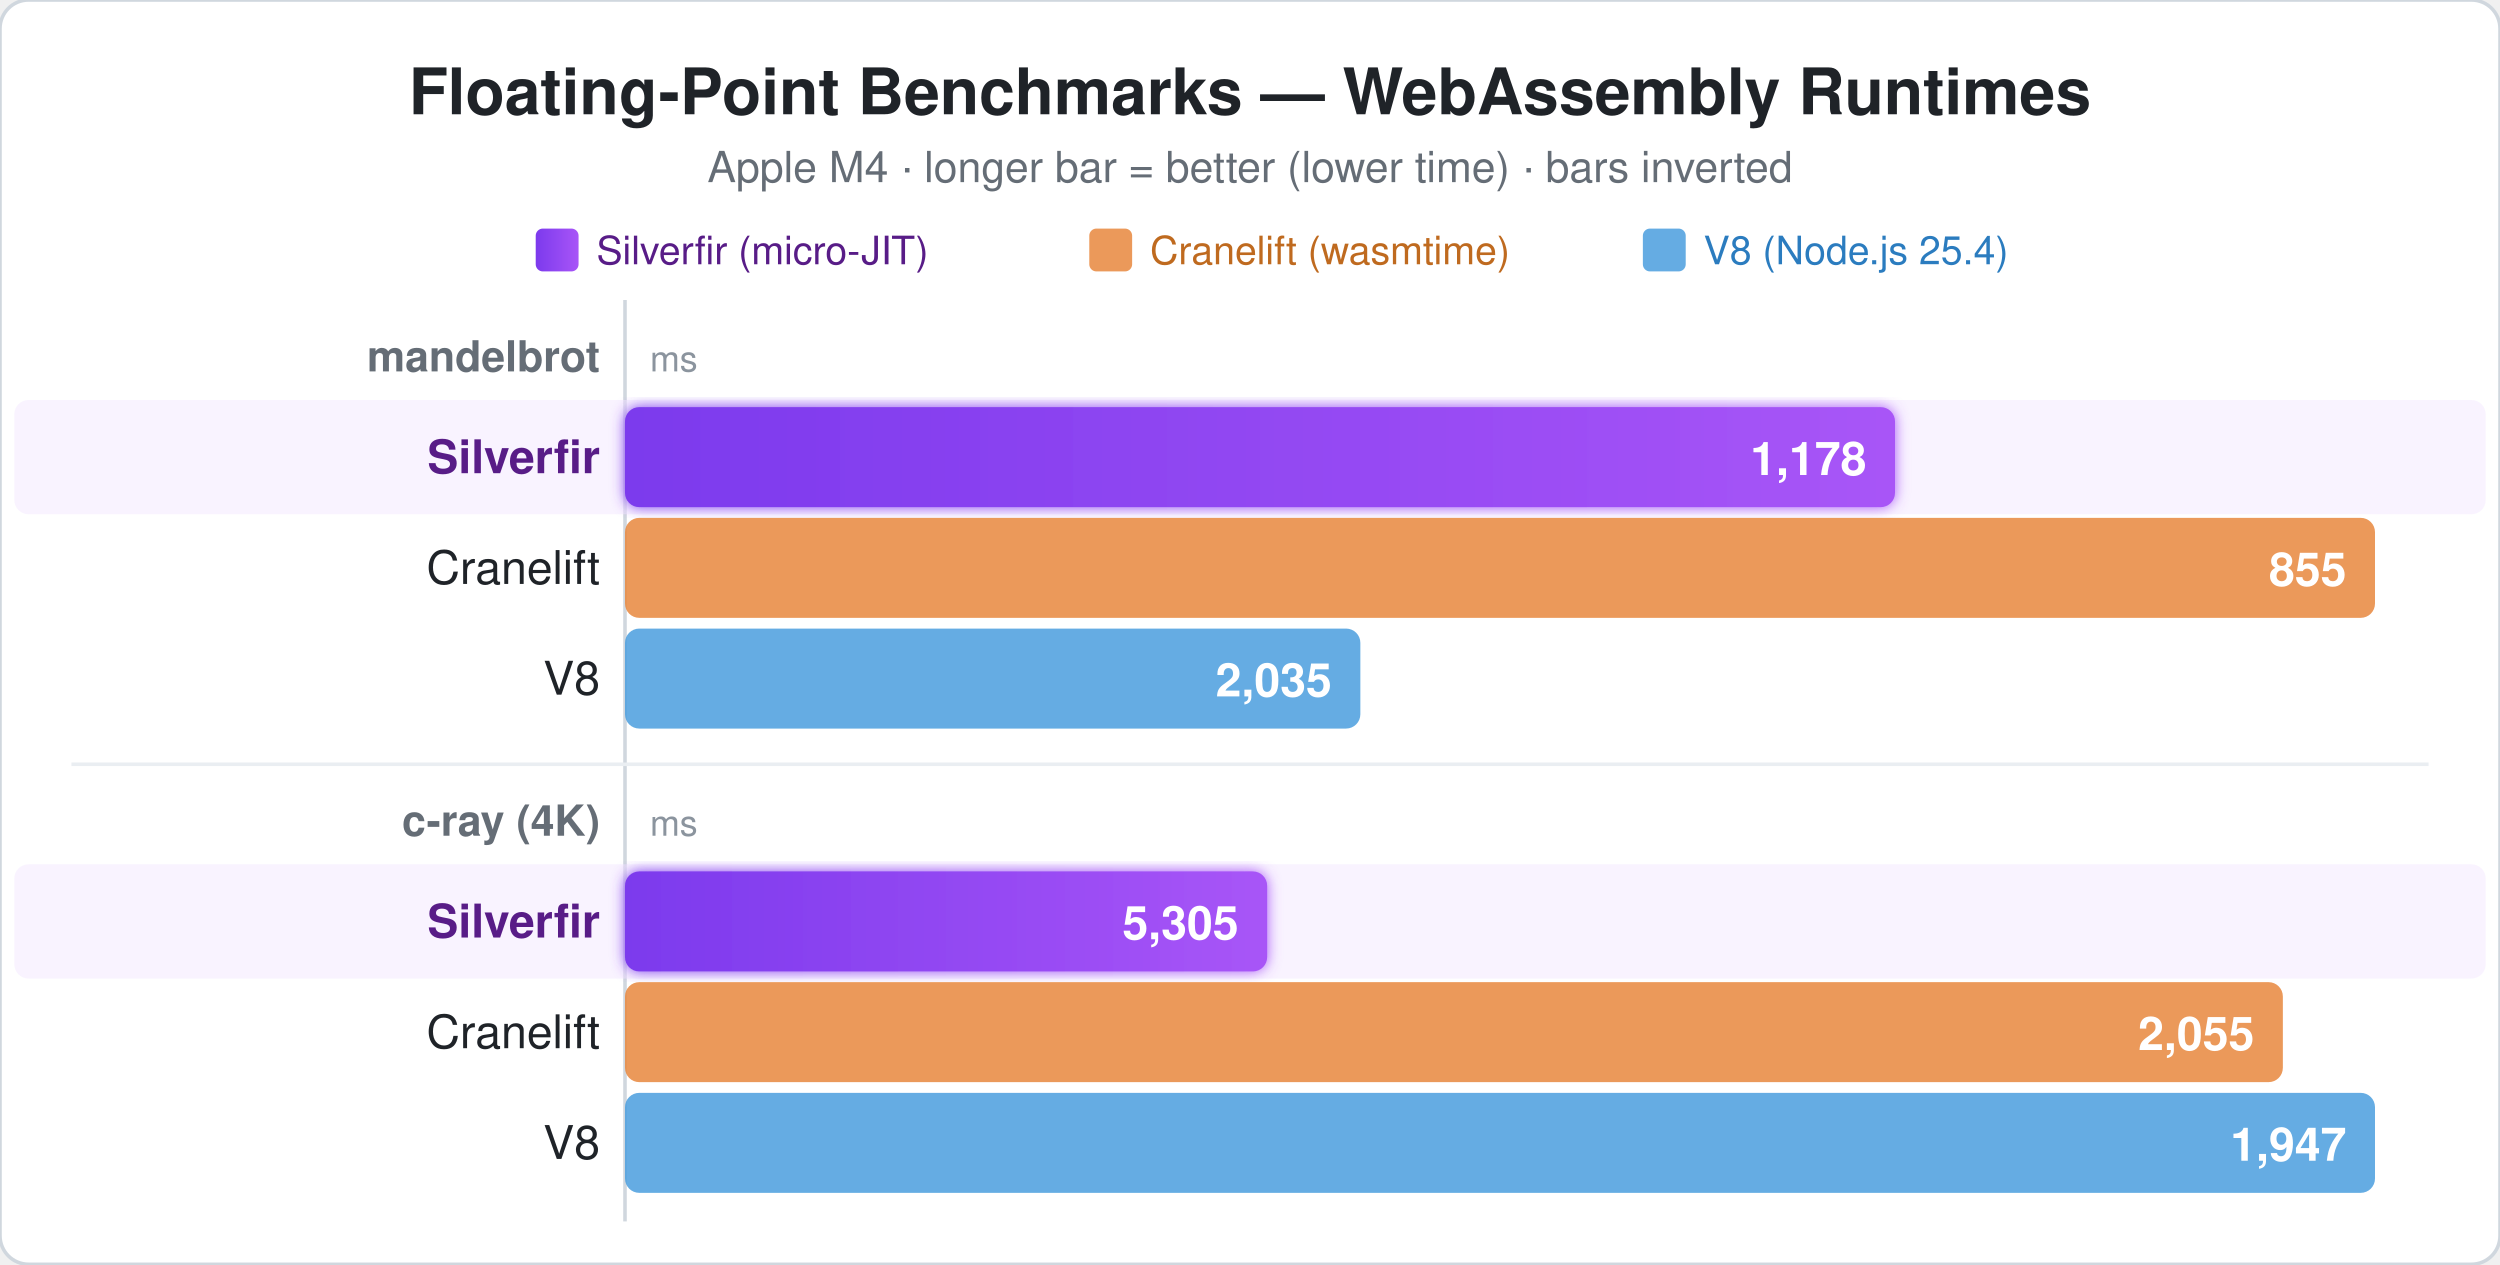
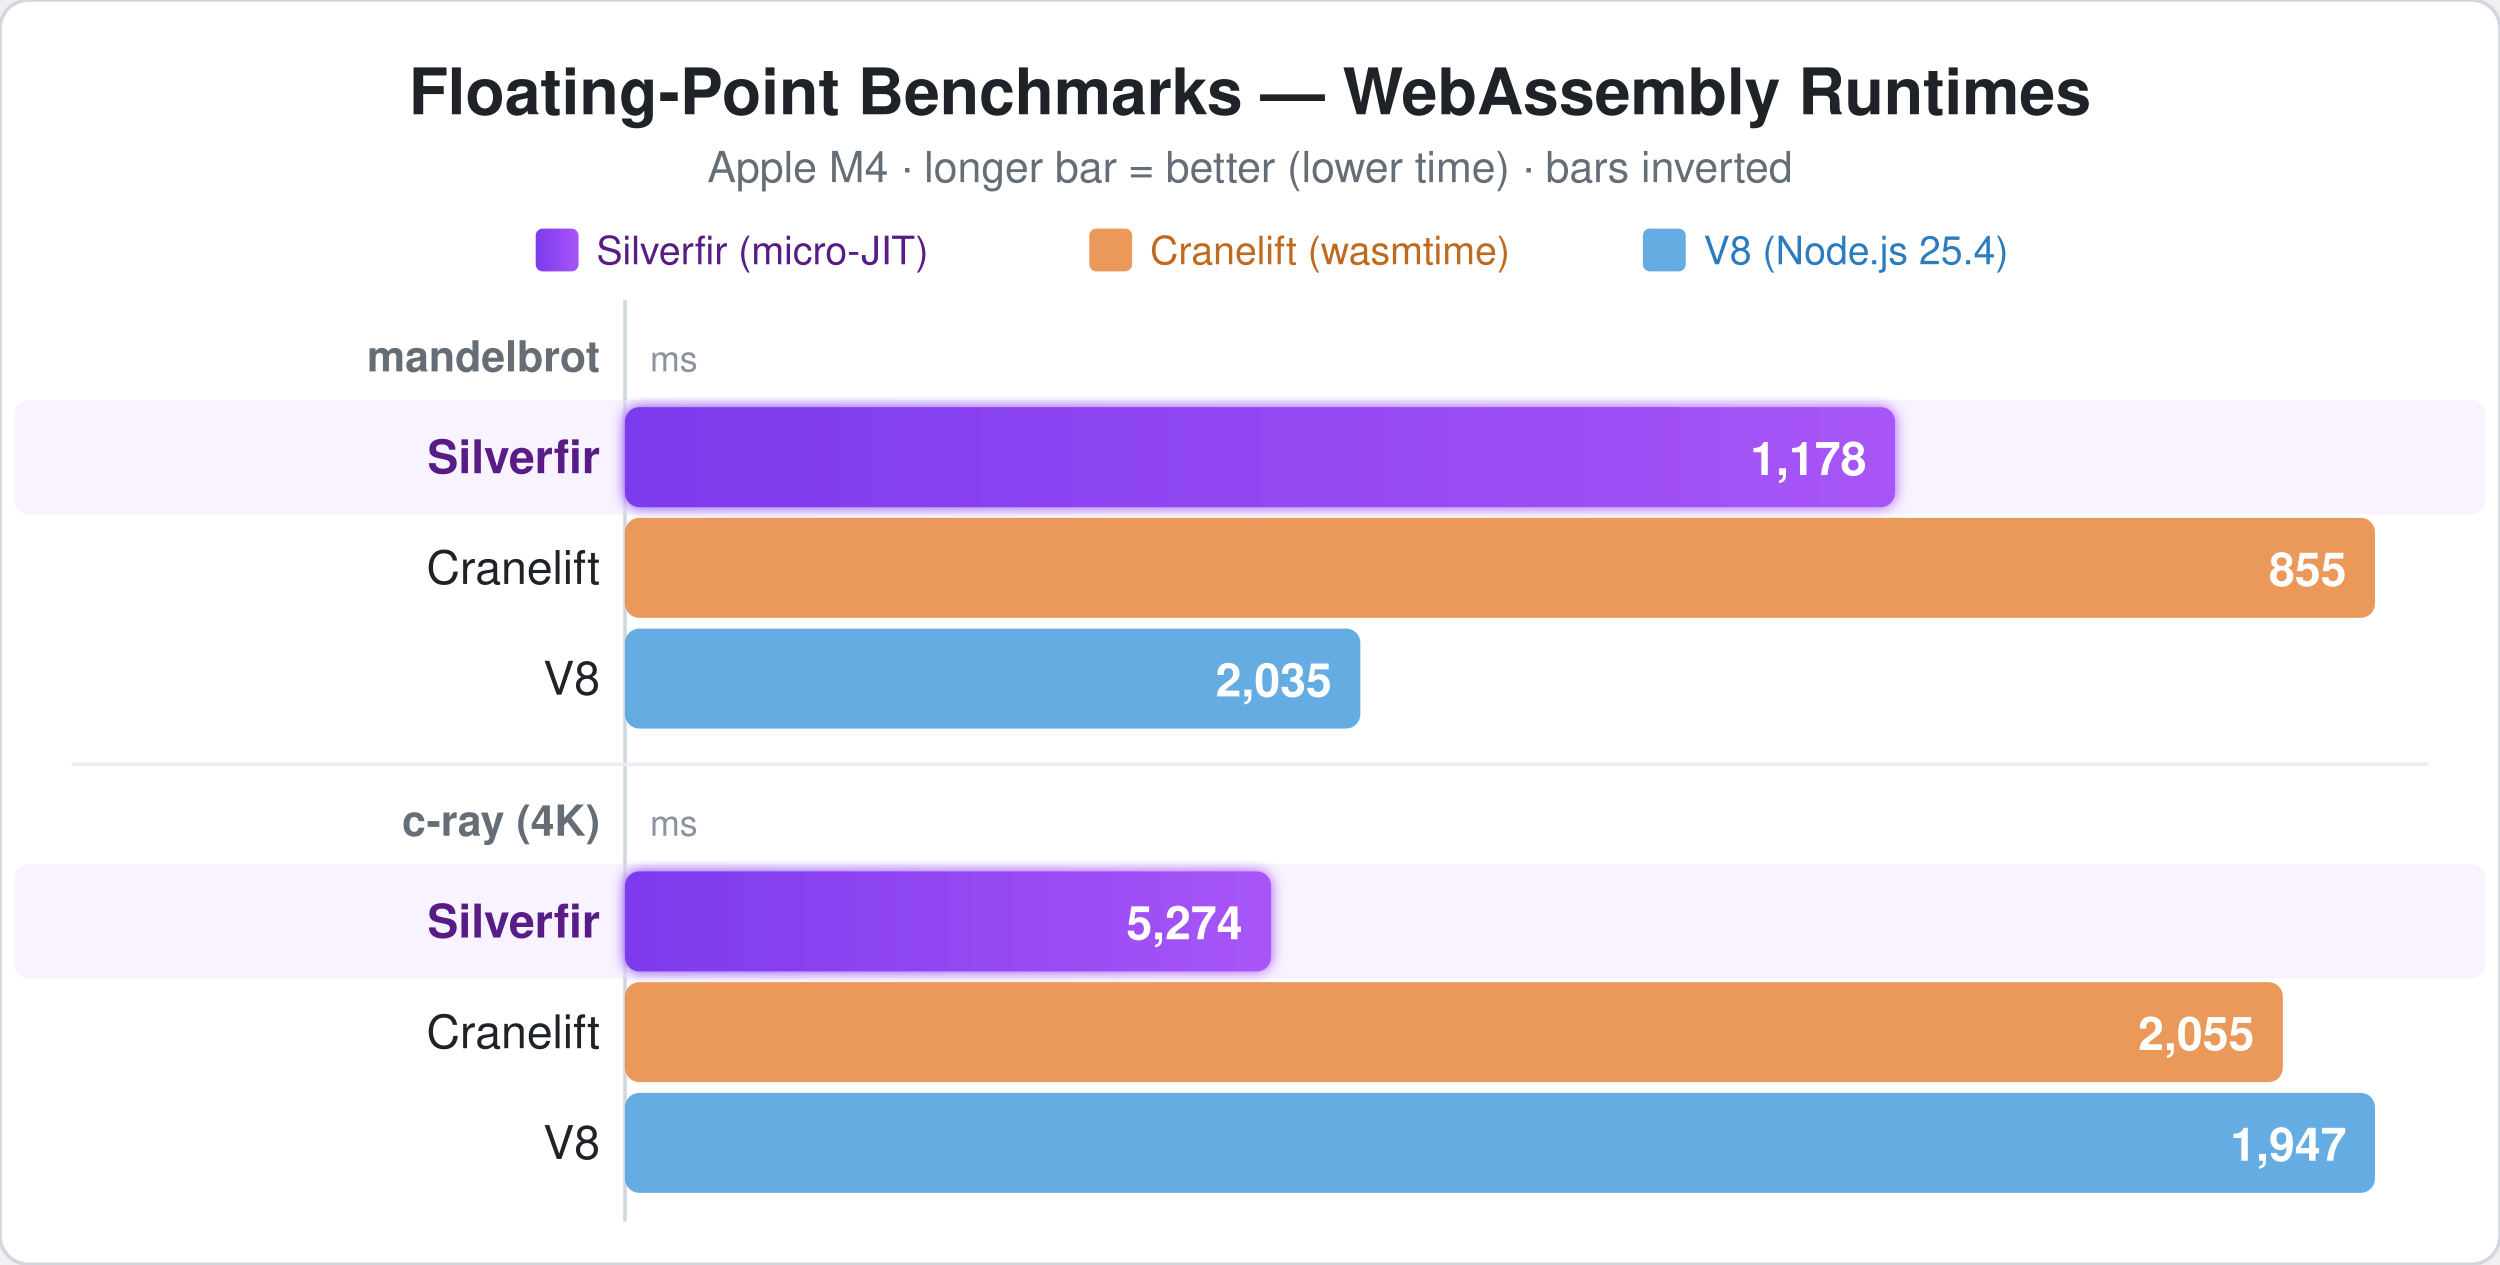
<svg xmlns="http://www.w3.org/2000/svg" role="img" viewBox="0 0 700 354" width="700" height="354">
  <defs>
    <linearGradient id="hlGrad" x1="0" y1="0" x2="1" y2="0">
      <stop offset="0%" stop-color="#7c3aed" />
      <stop offset="100%" stop-color="#a855f7" />
    </linearGradient>
    <filter id="glow">
      <feGaussianBlur stdDeviation="2" result="blur" />
      <feMerge>
        <feMergeNode in="blur" />
        <feMergeNode in="SourceGraphic" />
      </feMerge>
    </filter>
  </defs>
  <rect width="700" height="354" rx="8" ry="8" fill="#ffffff" stroke="#d0d7de" stroke-width="1" />
  <text x="350.0" y="32" text-anchor="middle" fill="#1f2328" font-family="Segoe UI,Helvetica,Arial,sans-serif" font-size="18" font-weight="600">Floating-Point Benchmarks — WebAssembly Runtimes</text>
  <text x="350.0" y="51" text-anchor="middle" fill="#656d76" font-family="Segoe UI,Helvetica,Arial,sans-serif" font-size="12">Apple M4  ·  longer bar = better (lower time)  ·  bars inverted</text>
  <rect x="150.0" y="64" width="12" height="12" rx="2" fill="url(#hlGrad)" />
  <text x="167.0" y="74" fill="#581c87" font-family="Segoe UI,Helvetica,Arial,sans-serif" font-size="11">Silverfir (micro-JIT)</text>
  <rect x="305.0" y="64" width="12" height="12" rx="2" fill="#e8873d" opacity="0.85" />
  <text x="322.0" y="74" fill="#bf6a1f" font-family="Segoe UI,Helvetica,Arial,sans-serif" font-size="11">Cranelift (wasmtime)</text>
  <rect x="460.0" y="64" width="12" height="12" rx="2" fill="#4a9ede" opacity="0.85" />
  <text x="477.0" y="74" fill="#2b7cbf" font-family="Segoe UI,Helvetica,Arial,sans-serif" font-size="11">V8 (Node.js 25.4)</text>
  <line x1="175" y1="84" x2="175" y2="342" stroke="#d0d7de" stroke-width="1" />
  <text x="168" y="104.0" text-anchor="end" fill="#656d76" font-family="Segoe UI,Helvetica,Arial,sans-serif" font-size="12" font-weight="600">mandelbrot</text>
  <text x="182" y="104.0" fill="#8b949e" font-family="Segoe UI,Helvetica,Arial,sans-serif" font-size="10">ms</text>
  <rect x="4" y="112" width="692" height="32" rx="4" fill="#f3e8ff" opacity="0.5" />
  <text x="168" y="132.5" text-anchor="end" fill="#581c87" font-family="Segoe UI,Helvetica,Arial,sans-serif" font-size="13" font-weight="700">Silverfir</text>
  <rect x="175" y="114" width="355.6" height="28" rx="4" fill="url(#hlGrad)" filter="url(#glow)">
    <animate attributeName="width" from="0" to="355.6" dur="0.35s" fill="freeze" />
  </rect>
  <text x="522.6" y="133.0" text-anchor="end" fill="#ffffff" font-family="Segoe UI,Helvetica,Arial,sans-serif" font-size="13" font-weight="700">1,178</text>
  <text x="168" y="163.5" text-anchor="end" fill="#1f2328" font-family="Segoe UI,Helvetica,Arial,sans-serif" font-size="13" font-weight="400">Cranelift</text>
  <rect x="175" y="145" width="490.0" height="28" rx="4" fill="#e8873d" opacity="0.85">
    <animate attributeName="width" from="0" to="490.0" dur="0.39s" fill="freeze" />
  </rect>
  <text x="657.0" y="164.0" text-anchor="end" fill="#ffffff" font-family="Segoe UI,Helvetica,Arial,sans-serif" font-size="13" font-weight="700">855</text>
  <text x="168" y="194.5" text-anchor="end" fill="#1f2328" font-family="Segoe UI,Helvetica,Arial,sans-serif" font-size="13" font-weight="400">V8</text>
  <rect x="175" y="176" width="205.9" height="28" rx="4" fill="#4a9ede" opacity="0.85">
    <animate attributeName="width" from="0" to="205.9" dur="0.43s" fill="freeze" />
  </rect>
  <text x="372.9" y="195.0" text-anchor="end" fill="#ffffff" font-family="Segoe UI,Helvetica,Arial,sans-serif" font-size="13" font-weight="700">2,035</text>
  <line x1="20" y1="214" x2="680" y2="214" stroke="#eaeef2" stroke-width="1" />
  <text x="168" y="234.0" text-anchor="end" fill="#656d76" font-family="Segoe UI,Helvetica,Arial,sans-serif" font-size="12" font-weight="600">c-ray (4K)</text>
  <text x="182" y="234.0" fill="#8b949e" font-family="Segoe UI,Helvetica,Arial,sans-serif" font-size="10">ms</text>
  <rect x="4" y="242" width="692" height="32" rx="4" fill="#f3e8ff" opacity="0.5" />
  <text x="168" y="262.5" text-anchor="end" fill="#581c87" font-family="Segoe UI,Helvetica,Arial,sans-serif" font-size="13" font-weight="700">Silverfir</text>
-   <rect x="175" y="244" width="179.8" height="28" rx="4" fill="url(#hlGrad)" filter="url(#glow)">
-     <animate attributeName="width" from="0" to="179.8" dur="0.39s" fill="freeze" />
+   <rect x="175" y="244" width="180.9" height="28" rx="4" fill="url(#hlGrad)" filter="url(#glow)">
+     <animate attributeName="width" from="0" to="180.9" dur="0.39s" fill="freeze" />
  </rect>
-   <text x="346.8" y="263.0" text-anchor="end" fill="#ffffff" font-family="Segoe UI,Helvetica,Arial,sans-serif" font-size="13" font-weight="700">5,305</text>
+   <text x="347.9" y="263.0" text-anchor="end" fill="#ffffff" font-family="Segoe UI,Helvetica,Arial,sans-serif" font-size="13" font-weight="700">5,274</text>
  <text x="168" y="293.5" text-anchor="end" fill="#1f2328" font-family="Segoe UI,Helvetica,Arial,sans-serif" font-size="13" font-weight="400">Cranelift</text>
  <rect x="175" y="275" width="464.2" height="28" rx="4" fill="#e8873d" opacity="0.85">
    <animate attributeName="width" from="0" to="464.2" dur="0.43s" fill="freeze" />
  </rect>
  <text x="631.2" y="294.0" text-anchor="end" fill="#ffffff" font-family="Segoe UI,Helvetica,Arial,sans-serif" font-size="13" font-weight="700">2,055</text>
  <text x="168" y="324.5" text-anchor="end" fill="#1f2328" font-family="Segoe UI,Helvetica,Arial,sans-serif" font-size="13" font-weight="400">V8</text>
  <rect x="175" y="306" width="490.0" height="28" rx="4" fill="#4a9ede" opacity="0.85">
    <animate attributeName="width" from="0" to="490.0" dur="0.47s" fill="freeze" />
  </rect>
  <text x="657.0" y="325.0" text-anchor="end" fill="#ffffff" font-family="Segoe UI,Helvetica,Arial,sans-serif" font-size="13" font-weight="700">1,947</text>
</svg>
